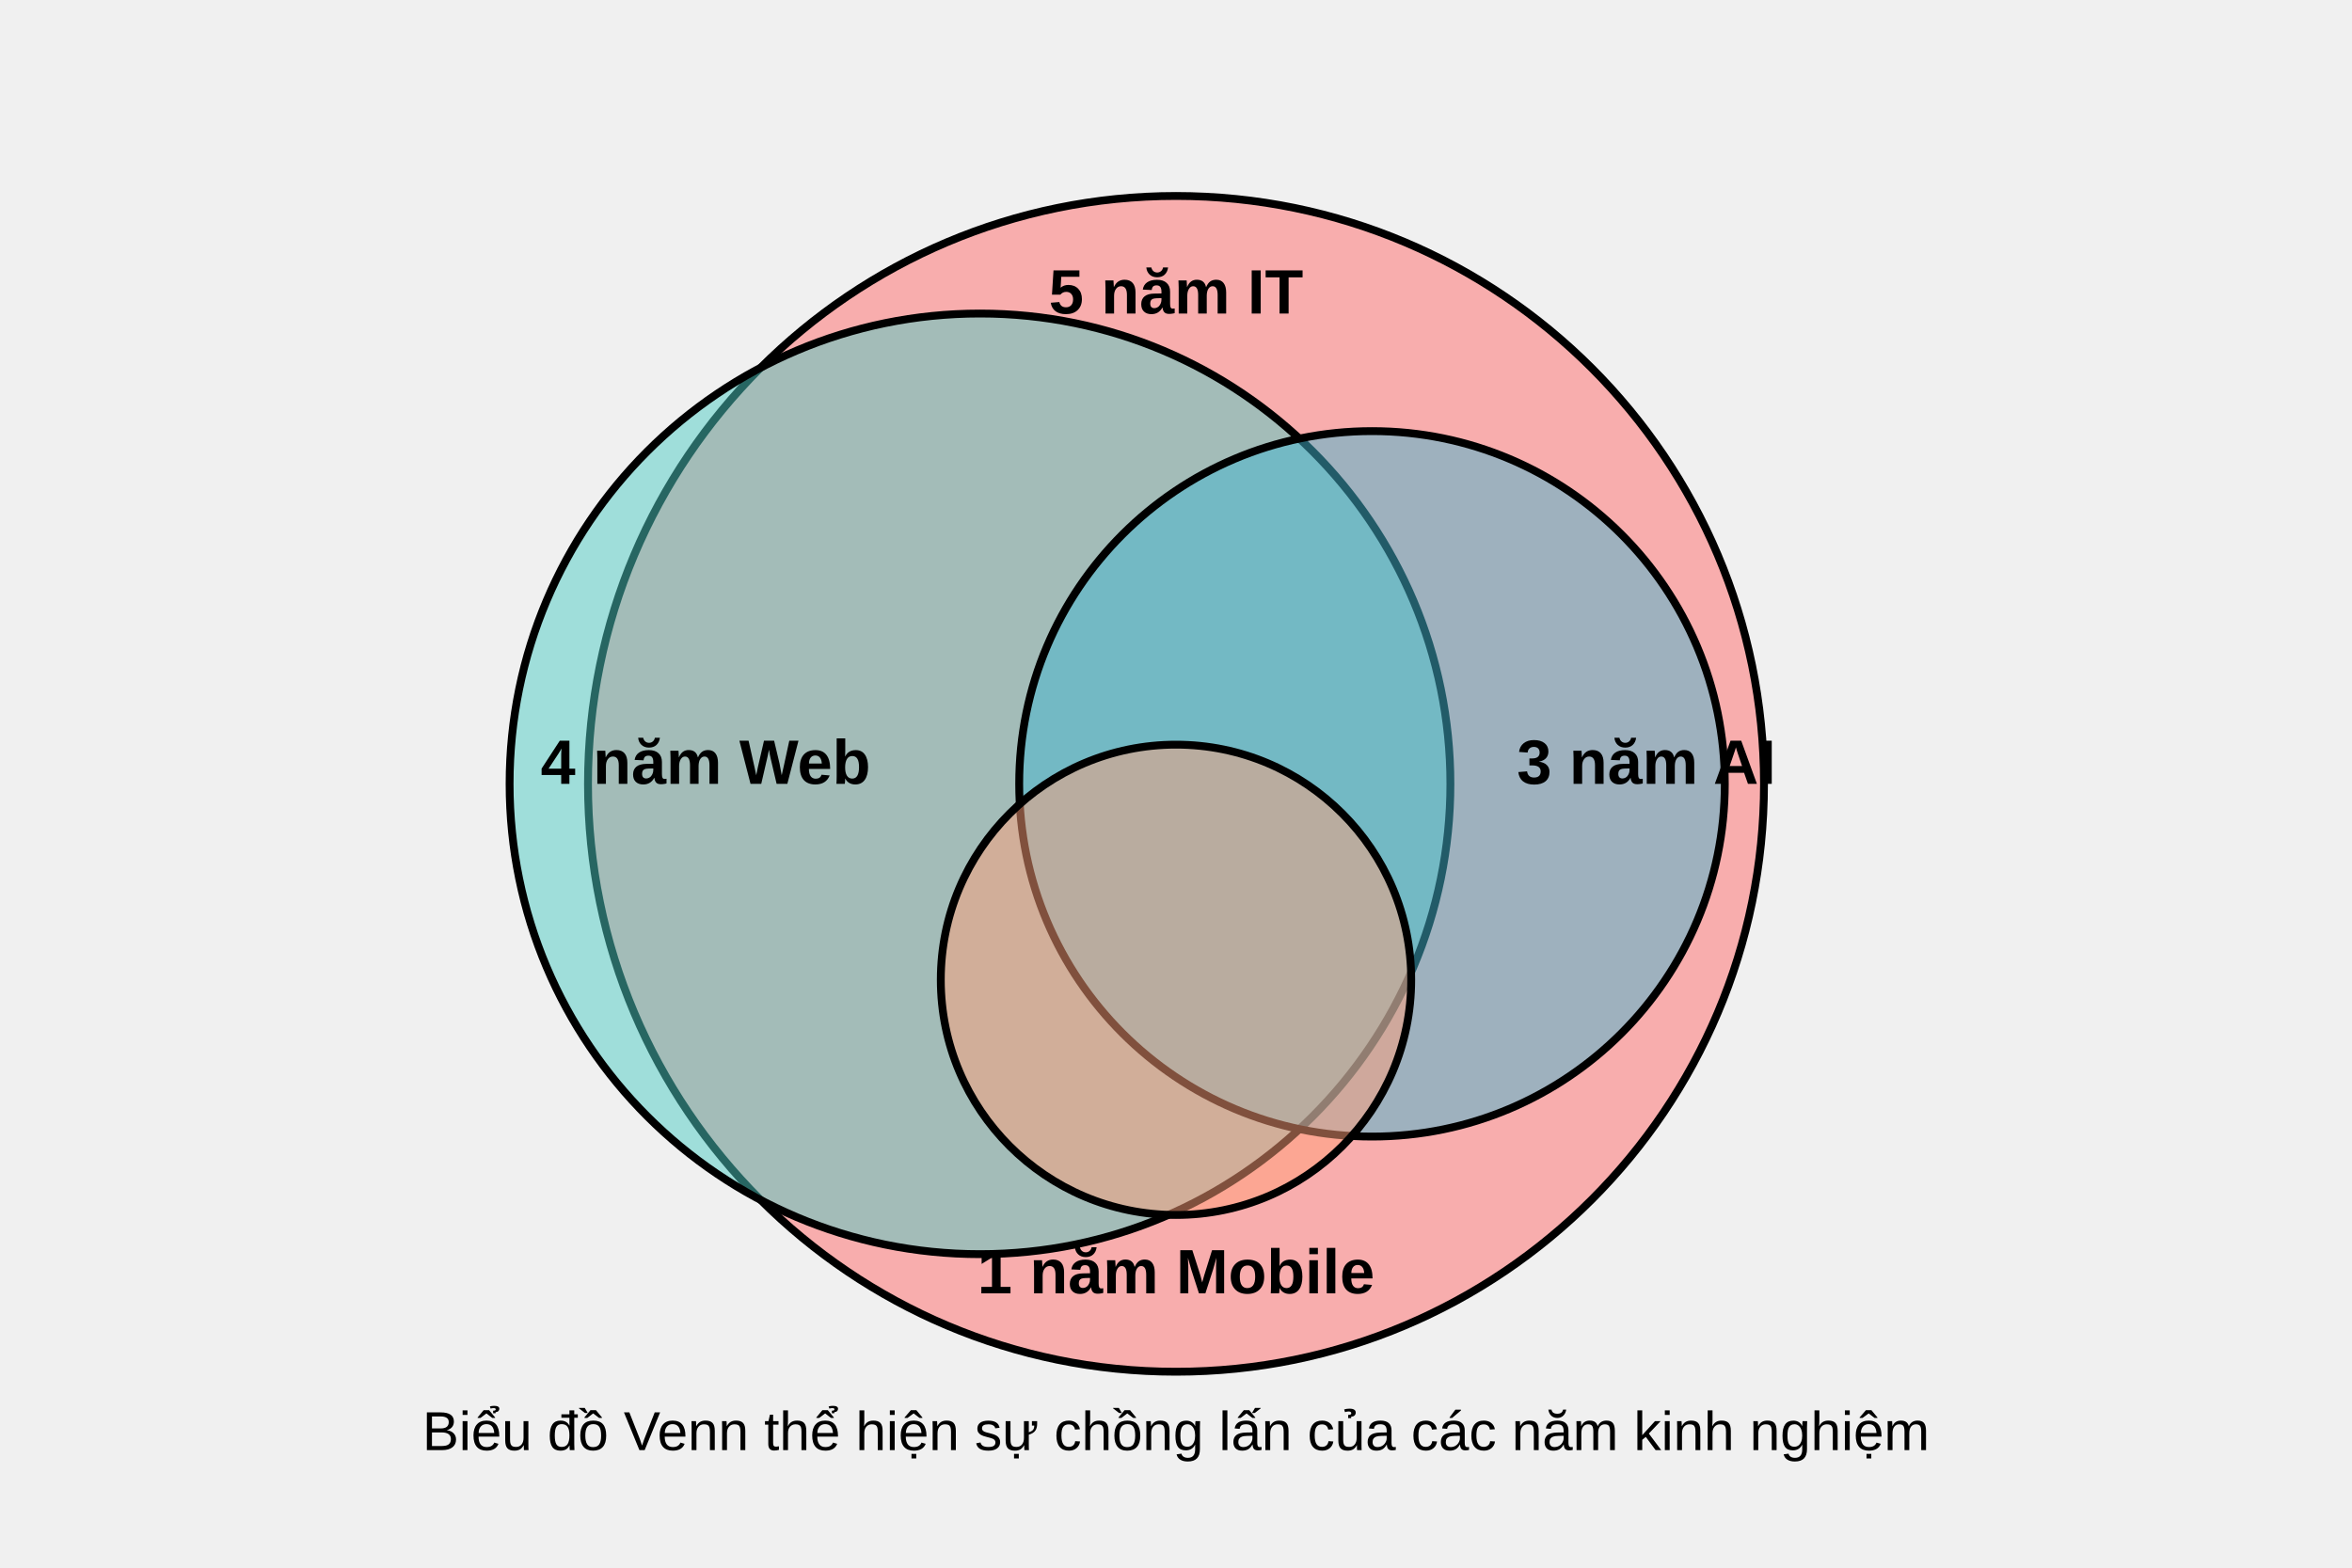
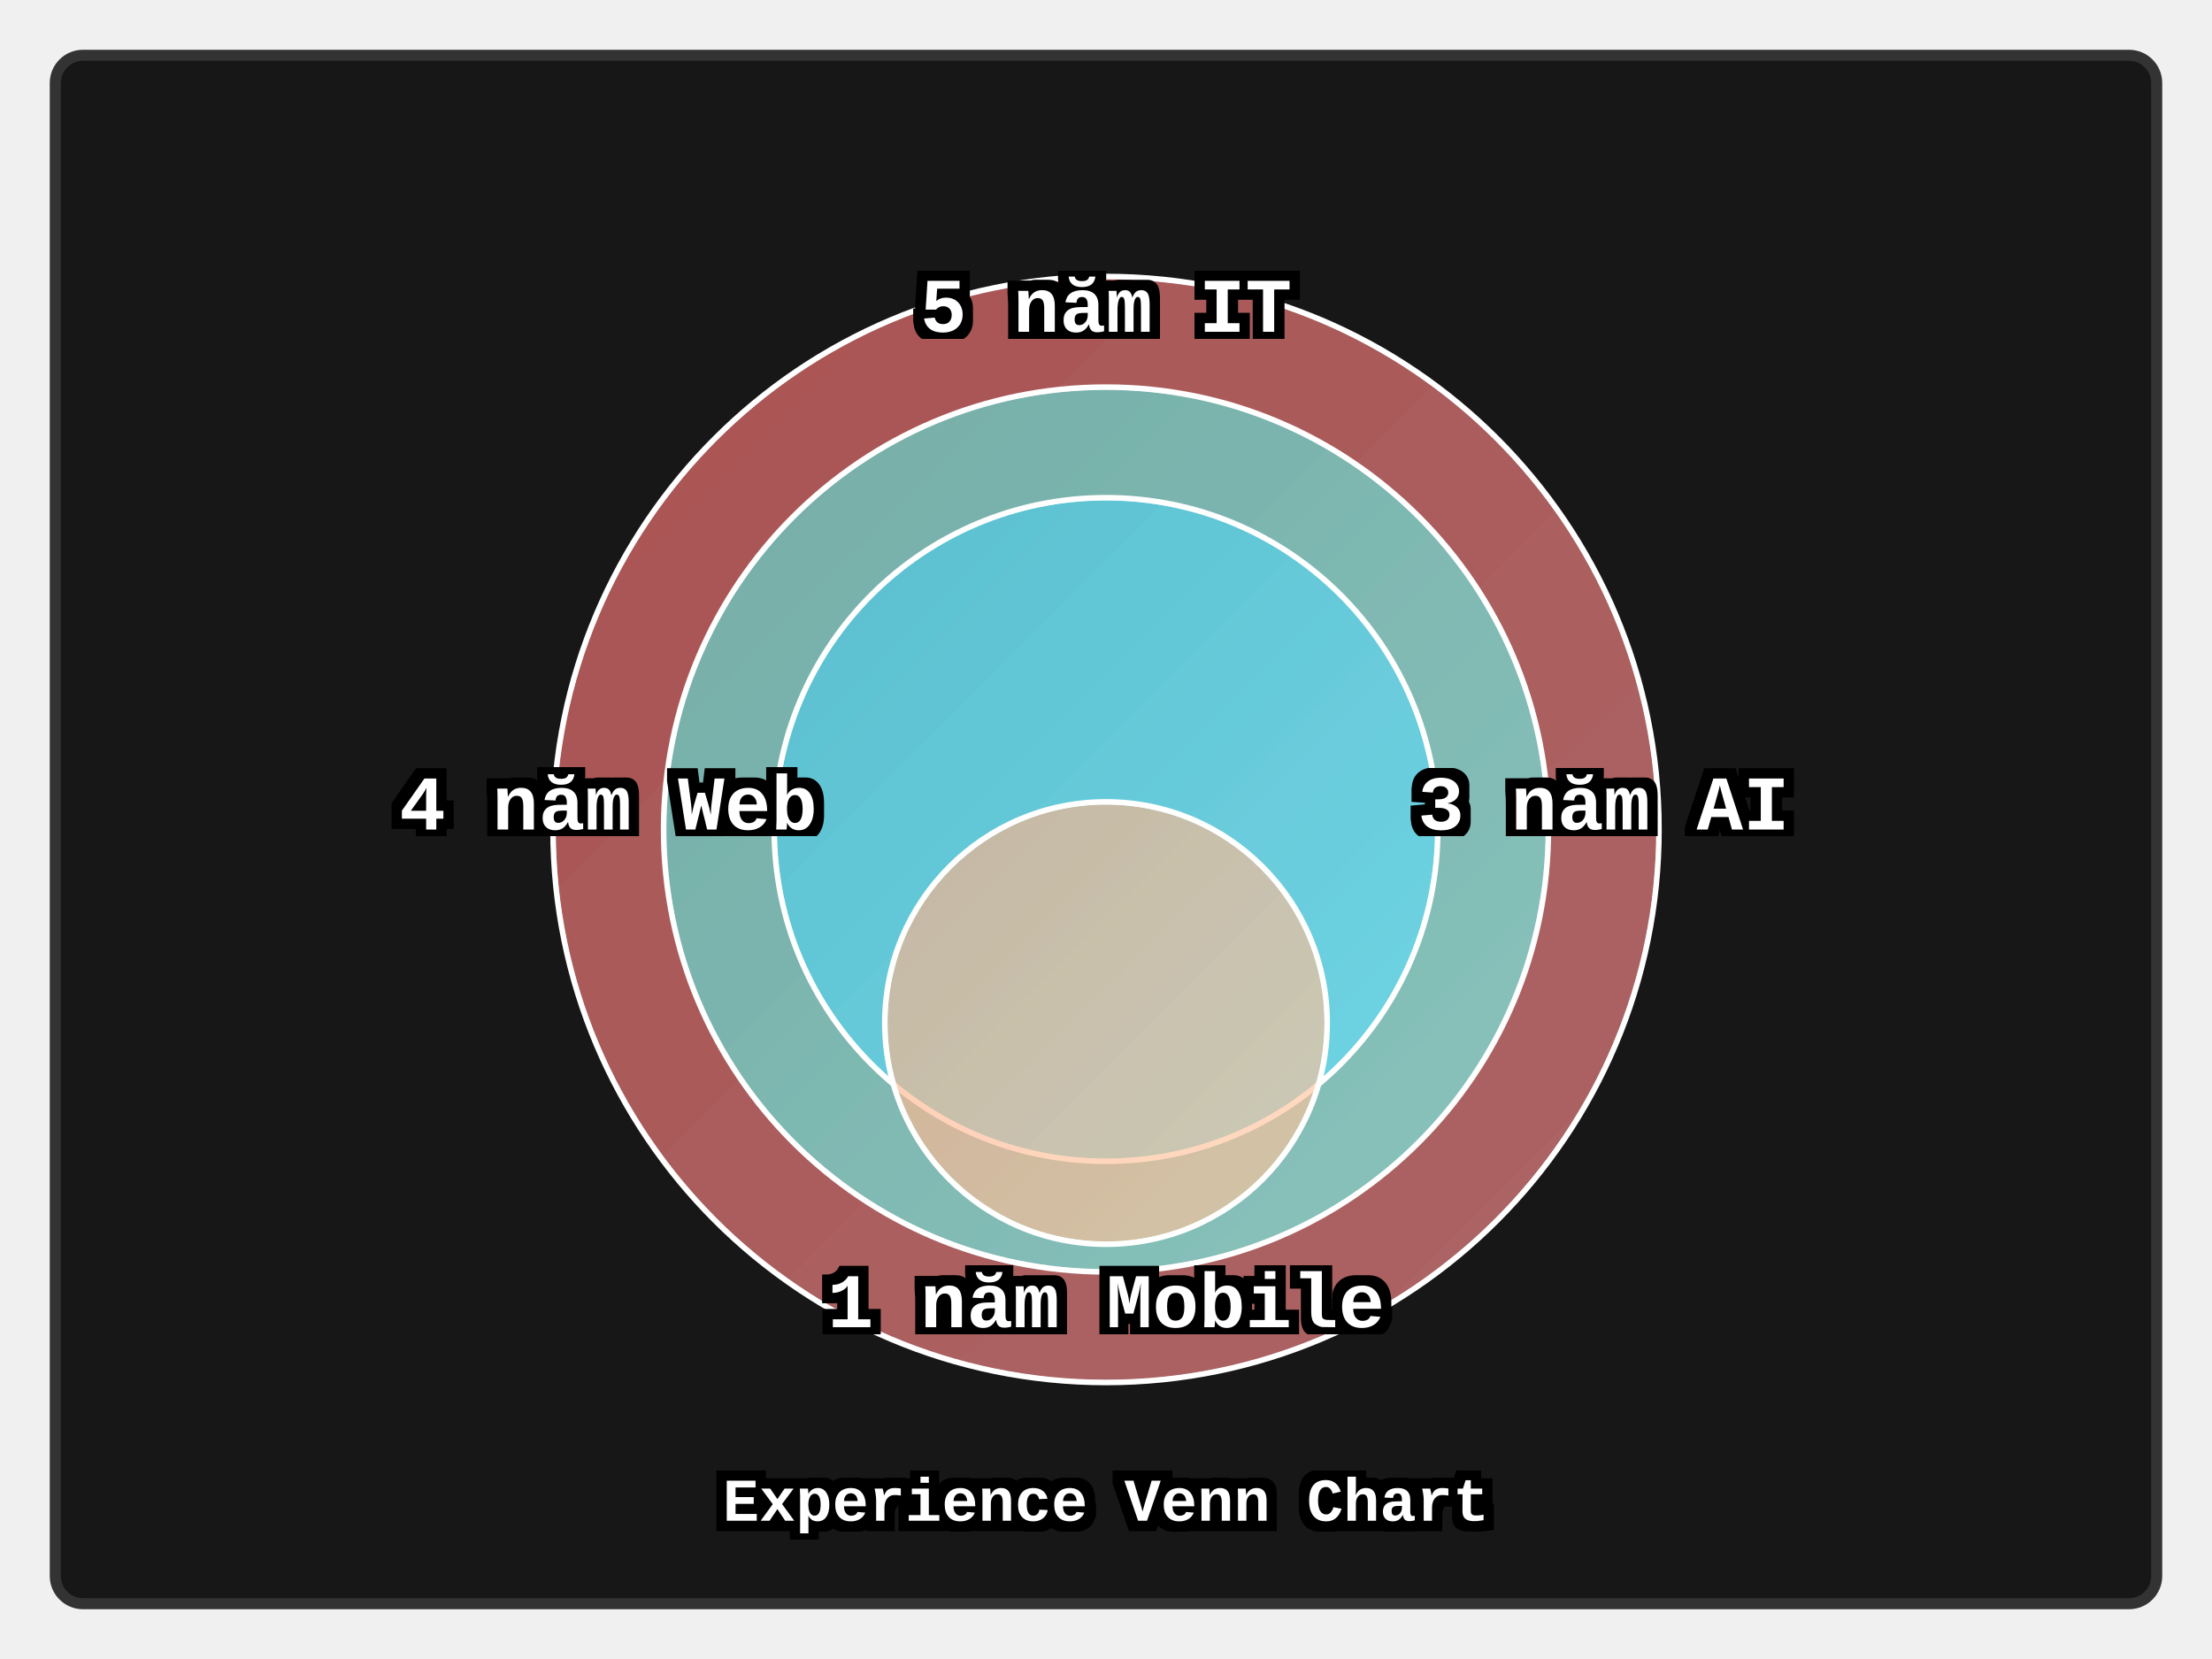
- <svg xmlns="http://www.w3.org/2000/svg" width="600" height="400" viewBox="0 0 600 400">
+ <svg xmlns="http://www.w3.org/2000/svg" width="800" height="600" viewBox="0 0 800 600">
  <defs>
+     <filter id="dark-theme-filter">
+       <feColorMatrix type="matrix" values="                 0.8 0 0 0 0                 0 0.8 0 0 0                 0 0 0.8 0 0                 0 0 0 1 0             " />
+     </filter>
+     <pattern id="chalk-texture" patternUnits="userSpaceOnUse" width="100" height="100">
+       <rect width="100" height="100" fill="#1a1a1a" />
+       <filter id="noise">
+         <feTurbulence type="fractalNoise" baseFrequency="0.7" numOctaves="3" stitchTiles="stitch" />
+         <feColorMatrix type="saturate" values="0" />
+         <feBlend mode="multiply" in2="SourceGraphic" />
+       </filter>
+       <rect width="100" height="100" filter="url(#noise)" opacity="0.1" />
+     </pattern>
+     <linearGradient id="it-gradient" x1="0%" y1="0%" x2="100%" y2="100%">
+       <stop offset="0%" style="stop-color:#FF6B6B;stop-opacity:0.8" />
+       <stop offset="100%" style="stop-color:#FF8787;stop-opacity:0.8" />
+     </linearGradient>
+     <linearGradient id="web-gradient" x1="0%" y1="0%" x2="100%" y2="100%">
+       <stop offset="0%" style="stop-color:#4ECDC4;stop-opacity:0.8" />
+       <stop offset="100%" style="stop-color:#6BE5DC;stop-opacity:0.8" />
+     </linearGradient>
+     <linearGradient id="ai-gradient" x1="0%" y1="0%" x2="100%" y2="100%">
+       <stop offset="0%" style="stop-color:#45B7D1;stop-opacity:0.8" />
+       <stop offset="100%" style="stop-color:#5CCEE8;stop-opacity:0.8" />
+     </linearGradient>
+     <linearGradient id="mobile-gradient" x1="0%" y1="0%" x2="100%" y2="100%">
+       <stop offset="0%" style="stop-color:#FFA07A;stop-opacity:0.8" />
+       <stop offset="100%" style="stop-color:#FFB793;stop-opacity:0.8" />
+     </linearGradient>
+     <filter id="text-outline">
+       <feMorphology operator="dilate" radius="2" in="SourceAlpha" result="thicken" />
+       <feFlood flood-color="black" result="black" />
+       <feComposite in="black" in2="thicken" operator="in" result="stroke" />
+       <feComposite in="SourceGraphic" in2="stroke" operator="over" />
+     </filter>
    <style>
+             .blackboard {
+                 fill: url(#chalk-texture);
+                 stroke: #333;
+                 stroke-width: 4;
+                 rx: 10;
+                 ry: 10;
+             }
            .circle {
-                 fill-opacity: 0.5;
-                 stroke: #000;
+                 fill-opacity: 0.8;
+                 stroke: var(--circle-stroke, #fff);
                stroke-width: 2;
+                 transition: all 0.3s ease;
+                 filter: brightness(1.2);
            }
            .label {
-                 font-family: Arial, sans-serif;
-                 font-size: 14px;
+                 font-family: 'Courier New', monospace;
+                 font-size: 22px;
                text-anchor: middle;
+                 fill: #fff;
+                 font-weight: bold;
+                 filter: url(#text-outline);
+                 paint-order: stroke fill;
+                 stroke: #000;
+                 stroke-width: 3px;
            }
            .years {
-                 font-family: Arial, sans-serif;
-                 font-size: 16px;
+                 font-family: 'Courier New', monospace;
+                 font-size: 28px;
                font-weight: bold;
                text-anchor: middle;
+                 fill: #fff;
+                 filter: url(#text-outline);
+                 paint-order: stroke fill;
+                 stroke: #000;
+                 stroke-width: 3px;
            }
        </style>
  </defs>
-   <circle cx="300" cy="200" r="150" class="circle" fill="#FF6B6B" />
-   <circle cx="250" cy="200" r="120" class="circle" fill="#4ECDC4" />
-   <circle cx="350" cy="200" r="90" class="circle" fill="#45B7D1" />
-   <circle cx="300" cy="250" r="60" class="circle" fill="#FFA07A" />
-   <text x="300" y="80" class="years">5 năm IT</text>
-   <text x="180" y="200" class="years">4 năm Web</text>
-   <text x="420" y="200" class="years">3 năm AI</text>
-   <text x="300" y="330" class="years">1 năm Mobile</text>
-   <text x="300" y="370" class="label">Biểu đồ Venn thể hiện sự chồng lấn của các năm kinh nghiệm</text>
+   <rect x="20" y="20" width="760" height="560" class="blackboard" />
+   <circle cx="400" cy="300" r="200" class="circle" fill="url(#it-gradient)" />
+   <circle cx="400" cy="300" r="160" class="circle" fill="url(#web-gradient)" />
+   <circle cx="400" cy="300" r="120" class="circle" fill="url(#ai-gradient)" />
+   <circle cx="400" cy="370" r="80" class="circle" fill="url(#mobile-gradient)" />
+   <text x="400" y="120" class="years">5 năm IT</text>
+   <text x="220" y="300" class="years">4 năm Web</text>
+   <text x="580" y="300" class="years">3 năm AI</text>
+   <text x="400" y="480" class="years">1 năm Mobile</text>
+   <text x="400" y="550" class="label">Experience Venn Chart</text>
</svg>
